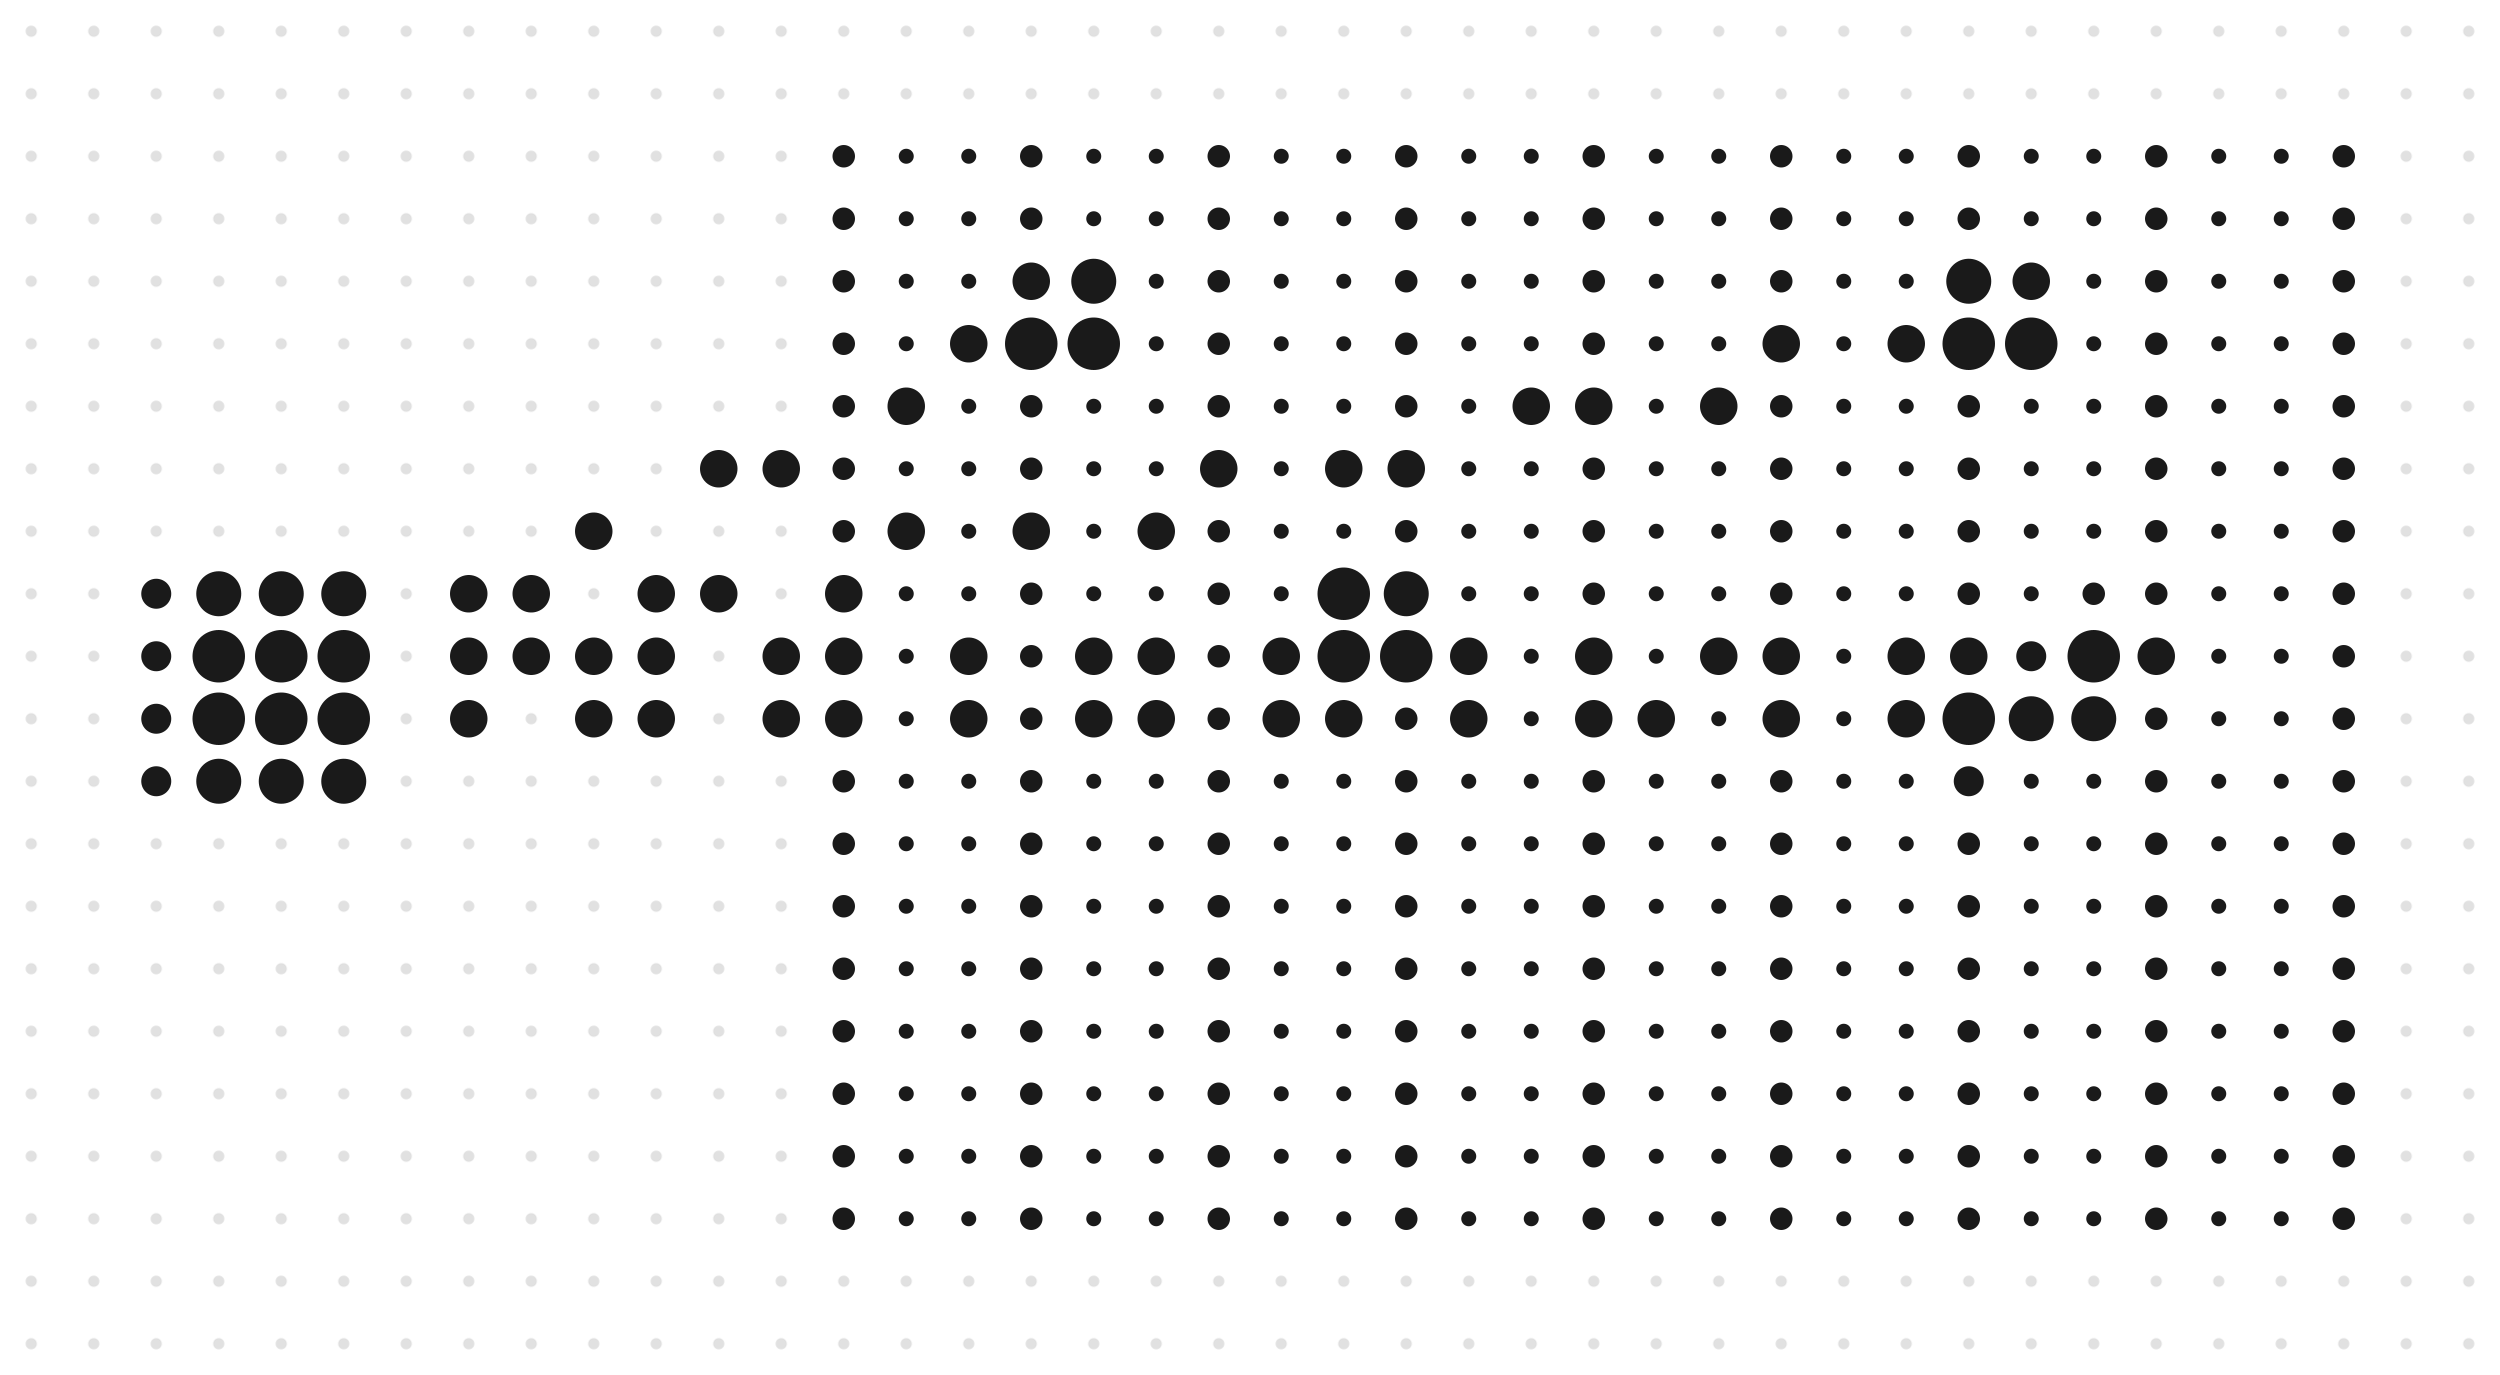
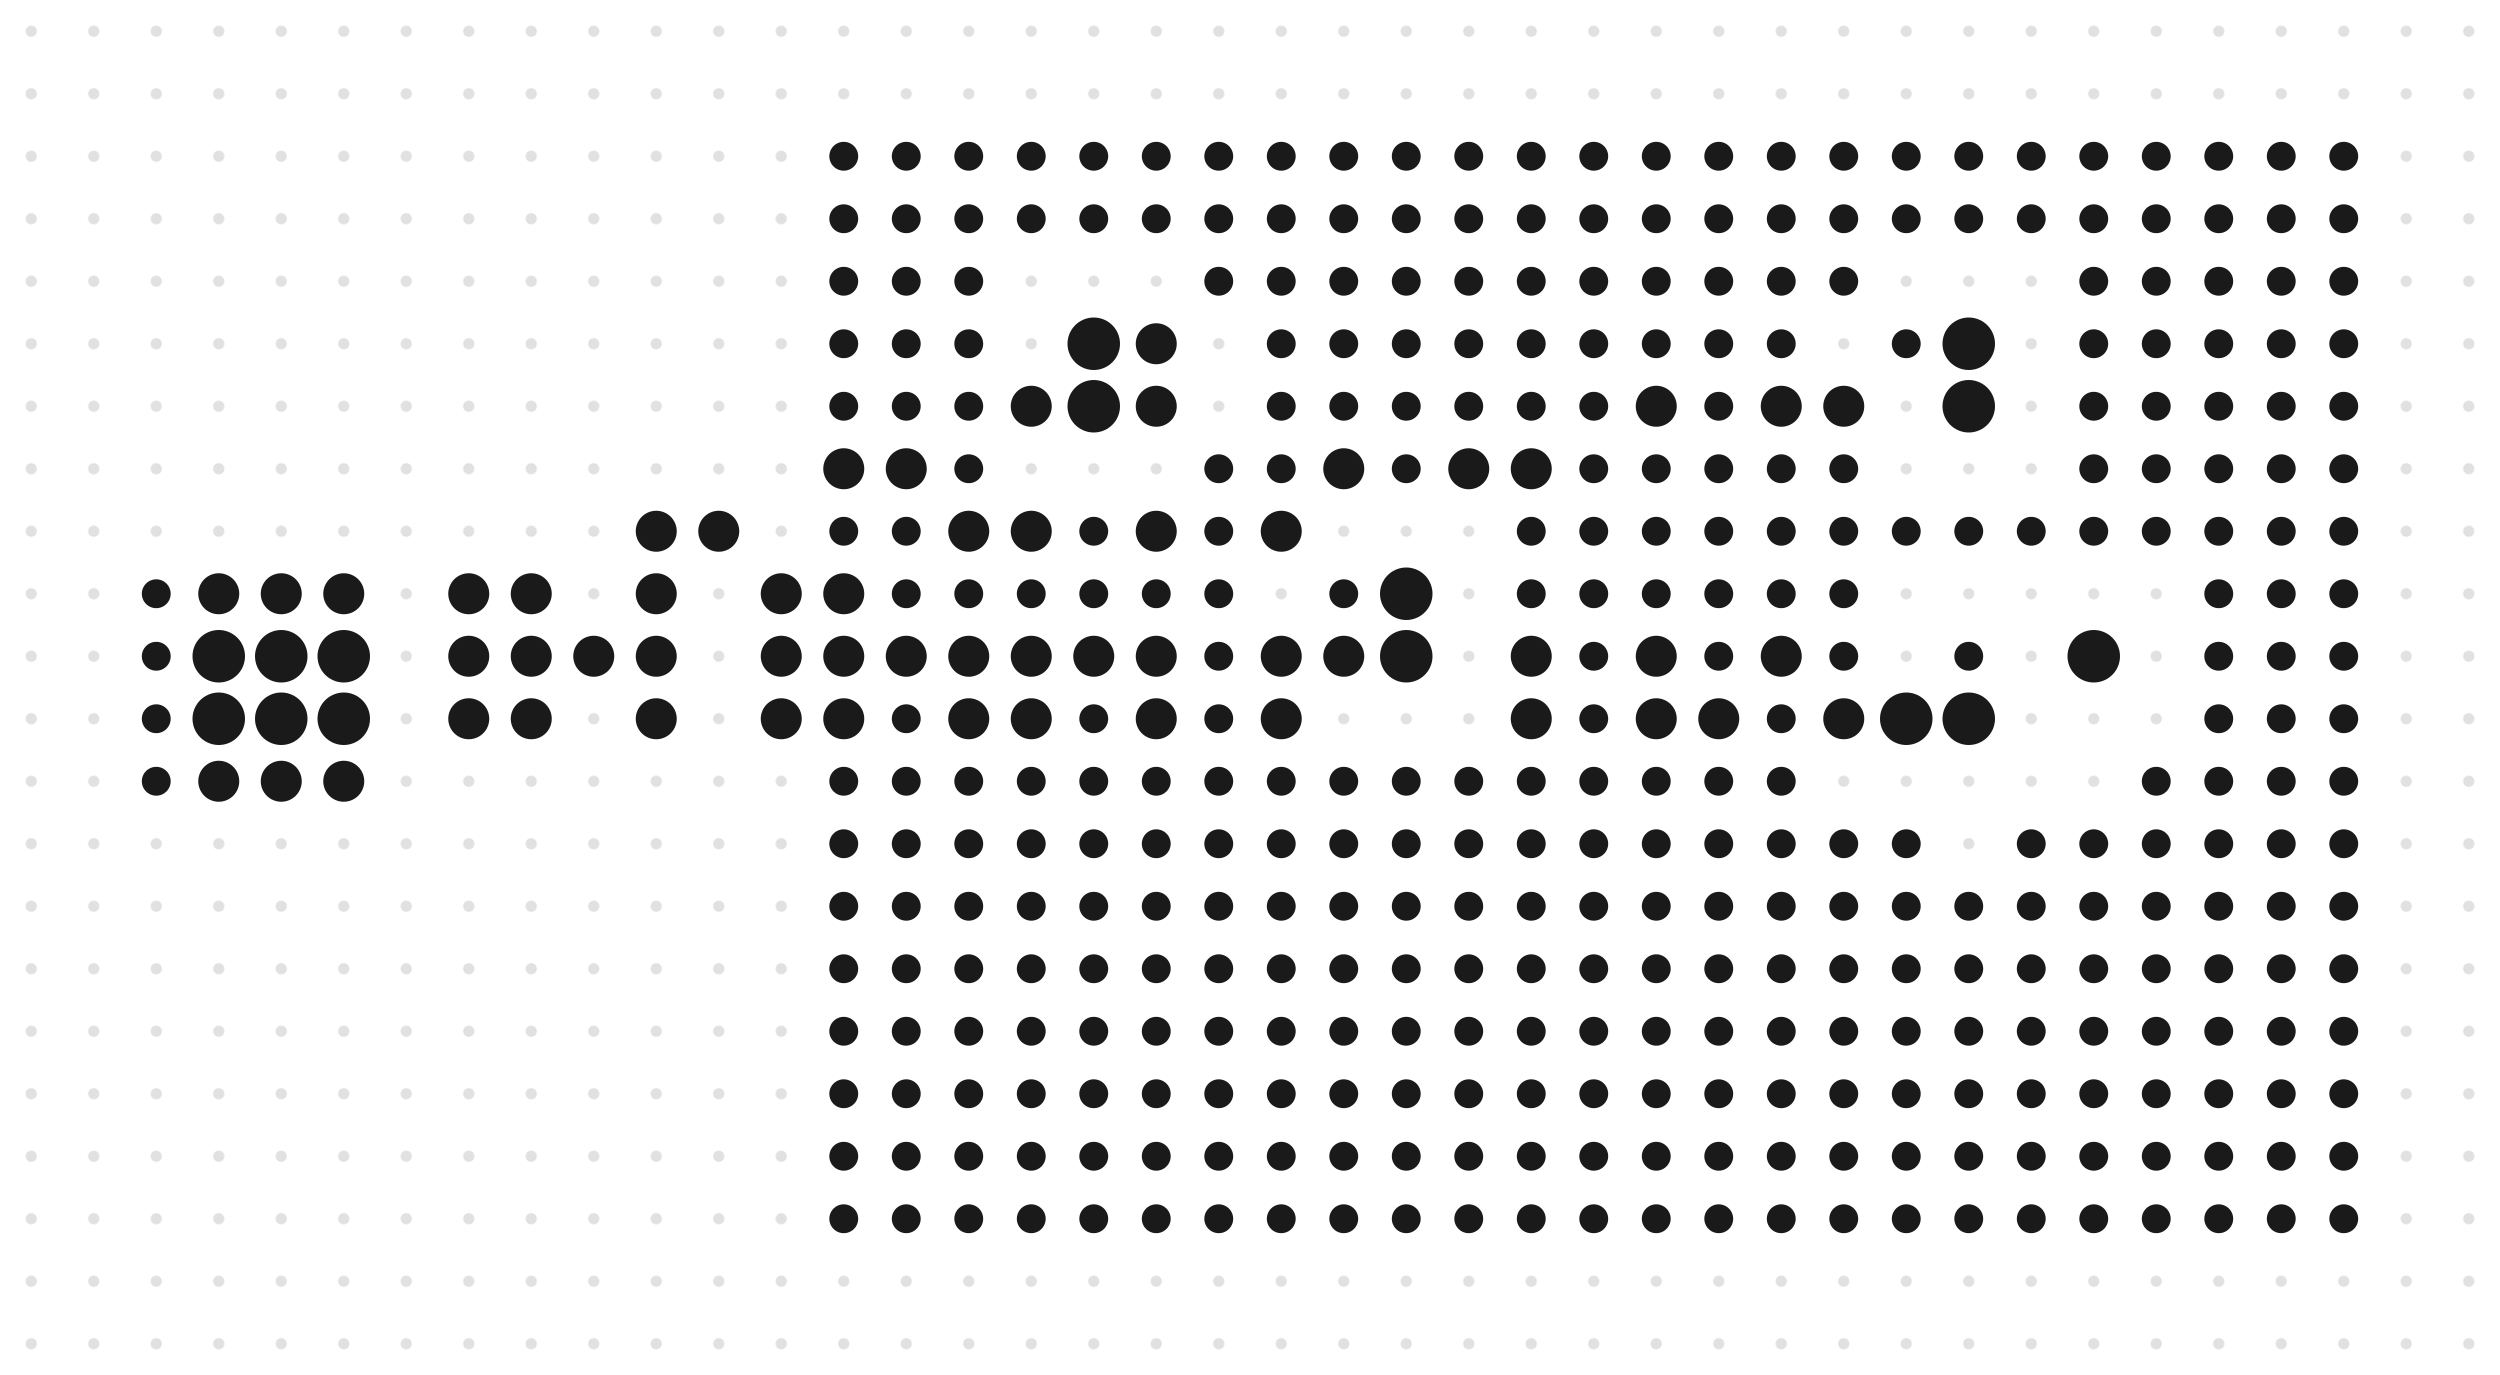
<svg xmlns="http://www.w3.org/2000/svg" viewBox="0 0 400 220" width="400" height="220" fill="none">
  <defs>
    <pattern id="g" width="10" height="10" patternUnits="userSpaceOnUse" x="0" y="0">
      <circle cx="5" cy="5" r=".9" fill="#1A1A1A" fill-opacity="0.13" />
    </pattern>
  </defs>
  <rect x="0" y="0" width="400" height="220" fill="url(#g)" />
-   <path stroke="#1A1A1A" stroke-width="2.4" stroke-linecap="round" d="M145 25h0m10 0h0m20 0h0m10 0h0m20 0h0m10 0h0m20 0h0m10 0h0m20 0h0m10 0h0m20 0h0m10 0h0m20 0h0m10 0h0m20 0h0m10 0h0m-220 10h0m10 0h0m20 0h0m10 0h0m20 0h0m10 0h0m20 0h0m10 0h0m20 0h0m10 0h0m20 0h0m10 0h0m20 0h0m10 0h0m20 0h0m10 0h0m-220 10h0m10 0h0m30 0h0m20 0h0m10 0h0m20 0h0m10 0h0m20 0h0m10 0h0m20 0h0m10 0h0m30 0h0m20 0h0m10 0h0m-220 10h0m40 0h0m20 0h0m10 0h0m20 0h0m10 0h0m20 0h0m10 0h0m20 0h0m40 0h0m20 0h0m10 0h0m-210 10h0m20 0h0m10 0h0m20 0h0m10 0h0m20 0h0m30 0h0m30 0h0m10 0h0m20 0h0m10 0h0m20 0h0m10 0h0m-220 10h0m10 0h0m20 0h0m10 0h0m20 0h0m30 0h0m10 0h0m20 0h0m10 0h0m20 0h0m10 0h0m20 0h0m10 0h0m20 0h0m10 0h0m-210 10h0m20 0h0m30 0h0m10 0h0m20 0h0m10 0h0m20 0h0m10 0h0m20 0h0m10 0h0m20 0h0m10 0h0m20 0h0m10 0h0m-220 10h0m10 0h0m20 0h0m10 0h0m20 0h0m30 0h0m10 0h0m20 0h0m10 0h0m20 0h0m10 0h0m20 0h0m30 0h0m10 0h0m-220 10h0m100 0h0m20 0h0m30 0h0m60 0h0m10 0h0m-220 10h0m100 0h0m30 0h0m20 0h0m60 0h0m10 0h0m-220 10h0m10 0h0m20 0h0m10 0h0m20 0h0m10 0h0m20 0h0m10 0h0m20 0h0m10 0h0m20 0h0m10 0h0m20 0h0m10 0h0m20 0h0m10 0h0m-220 10h0m10 0h0m20 0h0m10 0h0m20 0h0m10 0h0m20 0h0m10 0h0m20 0h0m10 0h0m20 0h0m10 0h0m20 0h0m10 0h0m20 0h0m10 0h0m-220 10h0m10 0h0m20 0h0m10 0h0m20 0h0m10 0h0m20 0h0m10 0h0m20 0h0m10 0h0m20 0h0m10 0h0m20 0h0m10 0h0m20 0h0m10 0h0m-220 10h0m10 0h0m20 0h0m10 0h0m20 0h0m10 0h0m20 0h0m10 0h0m20 0h0m10 0h0m20 0h0m10 0h0m20 0h0m10 0h0m20 0h0m10 0h0m-220 10h0m10 0h0m20 0h0m10 0h0m20 0h0m10 0h0m20 0h0m10 0h0m20 0h0m10 0h0m20 0h0m10 0h0m20 0h0m10 0h0m20 0h0m10 0h0m-220 10h0m10 0h0m20 0h0m10 0h0m20 0h0m10 0h0m20 0h0m10 0h0m20 0h0m10 0h0m20 0h0m10 0h0m20 0h0m10 0h0m20 0h0m10 0h0m-220 10h0m10 0h0m20 0h0m10 0h0m20 0h0m10 0h0m20 0h0m10 0h0m20 0h0m10 0h0m20 0h0m10 0h0m20 0h0m10 0h0m20 0h0m10 0h0m-220 10h0m10 0h0m20 0h0m10 0h0m20 0h0m10 0h0m20 0h0m10 0h0m20 0h0m10 0h0m20 0h0m10 0h0m20 0h0m10 0h0m20 0h0m10 0h0" />
-   <path stroke="#1A1A1A" stroke-width="3.6" stroke-linecap="round" d="M135 25h0m30 0h0m30 0h0m30 0h0m30 0h0m30 0h0m30 0h0m30 0h0m30 0h0m-240 10h0m30 0h0m30 0h0m30 0h0m30 0h0m30 0h0m30 0h0m30 0h0m30 0h0m-240 10h0m60 0h0m30 0h0m30 0h0m30 0h0m60 0h0m30 0h0m-240 10h0m60 0h0m30 0h0m30 0h0m90 0h0m30 0h0m-240 10h0m30 0h0m30 0h0m30 0h0m60 0h0m30 0h0m30 0h0m30 0h0m-240 10h0m30 0h0m90 0h0m30 0h0m30 0h0m30 0h0m30 0h0m-240 10h0m60 0h0m30 0h0m30 0h0m30 0h0m30 0h0m30 0h0m30 0h0m-210 10h0m30 0h0m60 0h0m30 0h0m30 0h0m20 0h0m10 0h0m30 0h0m-210 10h0m30 0h0m180 0h0m-210 10h0m30 0h0m30 0h0m120 0h0m30 0h0m-240 10h0m30 0h0m30 0h0m30 0h0m30 0h0m30 0h0m60 0h0m30 0h0m-240 10h0m30 0h0m30 0h0m30 0h0m30 0h0m30 0h0m30 0h0m30 0h0m30 0h0m-240 10h0m30 0h0m30 0h0m30 0h0m30 0h0m30 0h0m30 0h0m30 0h0m30 0h0m-240 10h0m30 0h0m30 0h0m30 0h0m30 0h0m30 0h0m30 0h0m30 0h0m30 0h0m-240 10h0m30 0h0m30 0h0m30 0h0m30 0h0m30 0h0m30 0h0m30 0h0m30 0h0m-240 10h0m30 0h0m30 0h0m30 0h0m30 0h0m30 0h0m30 0h0m30 0h0m30 0h0m-240 10h0m30 0h0m30 0h0m30 0h0m30 0h0m30 0h0m30 0h0m30 0h0m30 0h0m-240 10h0m30 0h0m30 0h0m30 0h0m30 0h0m30 0h0m30 0h0m30 0h0m30 0h0" />
-   <path stroke="#1A1A1A" stroke-width="4.8" stroke-linecap="round" d="M25 95h0m0 10h0m300 0h0m-300 10h0m0 10h0m290 0h0" />
-   <path stroke="#1A1A1A" stroke-width="6" stroke-linecap="round" d="M165 45h0m160 0h0m-170 10h0m130 0h0m20 0h0m-160 10h0m100 0h0m10 0h0m20 0h0m-160 10h0m10 0h0m70 0h0m20 0h0m10 0h0m-130 10h0m50 0h0m20 0h0m20 0h0m-110 10h0m10 0h0m20 0h0m10 0h0m20 0h0m-60 10h0m10 0h0m10 0h0m10 0h0m20 0h0m10 0h0m20 0h0m20 0h0m10 0h0m20 0h0m30 0h0m20 0h0m20 0h0m10 0h0m20 0h0m10 0h0m30 0h0m-270 10h0m20 0h0m10 0h0m20 0h0m10 0h0m20 0h0m20 0h0m10 0h0m20 0h0m10 0h0m20 0h0m20 0h0m10 0h0m20 0h0m20 0h0" />
-   <path stroke="#1A1A1A" stroke-width="7.2" stroke-linecap="round" d="M175 45h0m140 0h0m-280 50h0m10 0h0m10 0h0m170 0h0m100 20h0m10 0h0m-300 10h0m10 0h0m10 0h0" />
-   <path stroke="#1A1A1A" stroke-width="8.4" stroke-linecap="round" d="M165 55h0m10 0h0m140 0h0m10 0h0m-110 40h0m-180 10h0m10 0h0m10 0h0m160 0h0m10 0h0m110 0h0m-300 10h0m10 0h0m10 0h0m260 0h0" />
+   <path stroke="#1A1A1A" stroke-width="4.62" stroke-linecap="round" d="M135 25h0m10 0h0m10 0h0m10 0h0m10 0h0m10 0h0m10 0h0m10 0h0m10 0h0m10 0h0m10 0h0m10 0h0m10 0h0m10 0h0m10 0h0m10 0h0m10 0h0m10 0h0m10 0h0m10 0h0m10 0h0m10 0h0m10 0h0m10 0h0m10 0h0m-240 10h0m10 0h0m10 0h0m10 0h0m10 0h0m10 0h0m10 0h0m10 0h0m10 0h0m10 0h0m10 0h0m10 0h0m10 0h0m10 0h0m10 0h0m10 0h0m10 0h0m10 0h0m10 0h0m10 0h0m10 0h0m10 0h0m10 0h0m10 0h0m10 0h0m-240 10h0m10 0h0m10 0h0m40 0h0m10 0h0m10 0h0m10 0h0m10 0h0m10 0h0m10 0h0m10 0h0m10 0h0m10 0h0m10 0h0m40 0h0m10 0h0m10 0h0m10 0h0m10 0h0m-240 10h0m10 0h0m10 0h0m50 0h0m10 0h0m10 0h0m10 0h0m10 0h0m10 0h0m10 0h0m10 0h0m10 0h0m20 0h0m30 0h0m10 0h0m10 0h0m10 0h0m10 0h0m-240 10h0m10 0h0m10 0h0m50 0h0m10 0h0m10 0h0m10 0h0m10 0h0m10 0h0m20 0h0m60 0h0m10 0h0m10 0h0m10 0h0m10 0h0m-220 10h0m40 0h0m10 0h0m20 0h0m30 0h0m10 0h0m10 0h0m10 0h0m10 0h0m40 0h0m10 0h0m10 0h0m10 0h0m10 0h0m-240 10h0m10 0h0m30 0h0m20 0h0m50 0h0m10 0h0m10 0h0m10 0h0m10 0h0m10 0h0m10 0h0m10 0h0m10 0h0m10 0h0m10 0h0m10 0h0m10 0h0m10 0h0m-350 10h0m120 0h0m10 0h0m10 0h0m10 0h0m10 0h0m10 0h0m20 0h0m30 0h0m10 0h0m10 0h0m10 0h0m10 0h0m10 0h0m60 0h0m10 0h0m10 0h0m-350 10h0m170 0h0m60 0h0m20 0h0m20 0h0m20 0h0m40 0h0m10 0h0m10 0h0m-350 10h0m120 0h0m30 0h0m20 0h0m60 0h0m30 0h0m70 0h0m10 0h0m10 0h0m-350 10h0m110 0h0m10 0h0m10 0h0m10 0h0m10 0h0m10 0h0m10 0h0m10 0h0m10 0h0m10 0h0m10 0h0m10 0h0m10 0h0m10 0h0m10 0h0m10 0h0m60 0h0m10 0h0m10 0h0m10 0h0m-240 10h0m10 0h0m10 0h0m10 0h0m10 0h0m10 0h0m10 0h0m10 0h0m10 0h0m10 0h0m10 0h0m10 0h0m10 0h0m10 0h0m10 0h0m10 0h0m10 0h0m10 0h0m20 0h0m10 0h0m10 0h0m10 0h0m10 0h0m10 0h0m-240 10h0m10 0h0m10 0h0m10 0h0m10 0h0m10 0h0m10 0h0m10 0h0m10 0h0m10 0h0m10 0h0m10 0h0m10 0h0m10 0h0m10 0h0m10 0h0m10 0h0m10 0h0m10 0h0m10 0h0m10 0h0m10 0h0m10 0h0m10 0h0m10 0h0m-240 10h0m10 0h0m10 0h0m10 0h0m10 0h0m10 0h0m10 0h0m10 0h0m10 0h0m10 0h0m10 0h0m10 0h0m10 0h0m10 0h0m10 0h0m10 0h0m10 0h0m10 0h0m10 0h0m10 0h0m10 0h0m10 0h0m10 0h0m10 0h0m10 0h0m-240 10h0m10 0h0m10 0h0m10 0h0m10 0h0m10 0h0m10 0h0m10 0h0m10 0h0m10 0h0m10 0h0m10 0h0m10 0h0m10 0h0m10 0h0m10 0h0m10 0h0m10 0h0m10 0h0m10 0h0m10 0h0m10 0h0m10 0h0m10 0h0m10 0h0m-240 10h0m10 0h0m10 0h0m10 0h0m10 0h0m10 0h0m10 0h0m10 0h0m10 0h0m10 0h0m10 0h0m10 0h0m10 0h0m10 0h0m10 0h0m10 0h0m10 0h0m10 0h0m10 0h0m10 0h0m10 0h0m10 0h0m10 0h0m10 0h0m10 0h0m-240 10h0m10 0h0m10 0h0m10 0h0m10 0h0m10 0h0m10 0h0m10 0h0m10 0h0m10 0h0m10 0h0m10 0h0m10 0h0m10 0h0m10 0h0m10 0h0m10 0h0m10 0h0m10 0h0m10 0h0m10 0h0m10 0h0m10 0h0m10 0h0m10 0h0m-240 10h0m10 0h0m10 0h0m10 0h0m10 0h0m10 0h0m10 0h0m10 0h0m10 0h0m10 0h0m10 0h0m10 0h0m10 0h0m10 0h0m10 0h0m10 0h0m10 0h0m10 0h0m10 0h0m10 0h0m10 0h0m10 0h0m10 0h0m10 0h0m10 0h0" />
+   <path stroke="#1A1A1A" stroke-width="6.56" stroke-linecap="round" d="M185 55h0m-20 10h0m20 0h0m80 0h0m20 0h0m10 0h0m-160 10h0m10 0h0m70 0h0m20 0h0m10 0h0m-140 10h0m10 0h0m40 0h0m10 0h0m20 0h0m20 0h0m-170 10h0m10 0h0m10 0h0m20 0h0m10 0h0m20 0h0m20 0h0m10 0h0m-60 10h0m10 0h0m10 0h0m10 0h0m20 0h0m10 0h0m10 0h0m10 0h0m10 0h0m10 0h0m10 0h0m20 0h0m10 0h0m30 0h0m20 0h0m20 0h0m-210 10h0m10 0h0m20 0h0m20 0h0m10 0h0m20 0h0m10 0h0m20 0h0m20 0h0m40 0h0m20 0h0m10 0h0m20 0h0m-260 10h0m10 0h0m10 0h0" />
+   <path stroke="#1A1A1A" stroke-width="8.4" stroke-linecap="round" d="M175 55h0m140 0h0m-140 10h0m140 0h0m-90 30h0m-190 10h0m10 0h0m10 0h0m170 0h0m110 0h0m-300 10h0m10 0h0m10 0h0m250 0h0m10 0h0" />
</svg>
